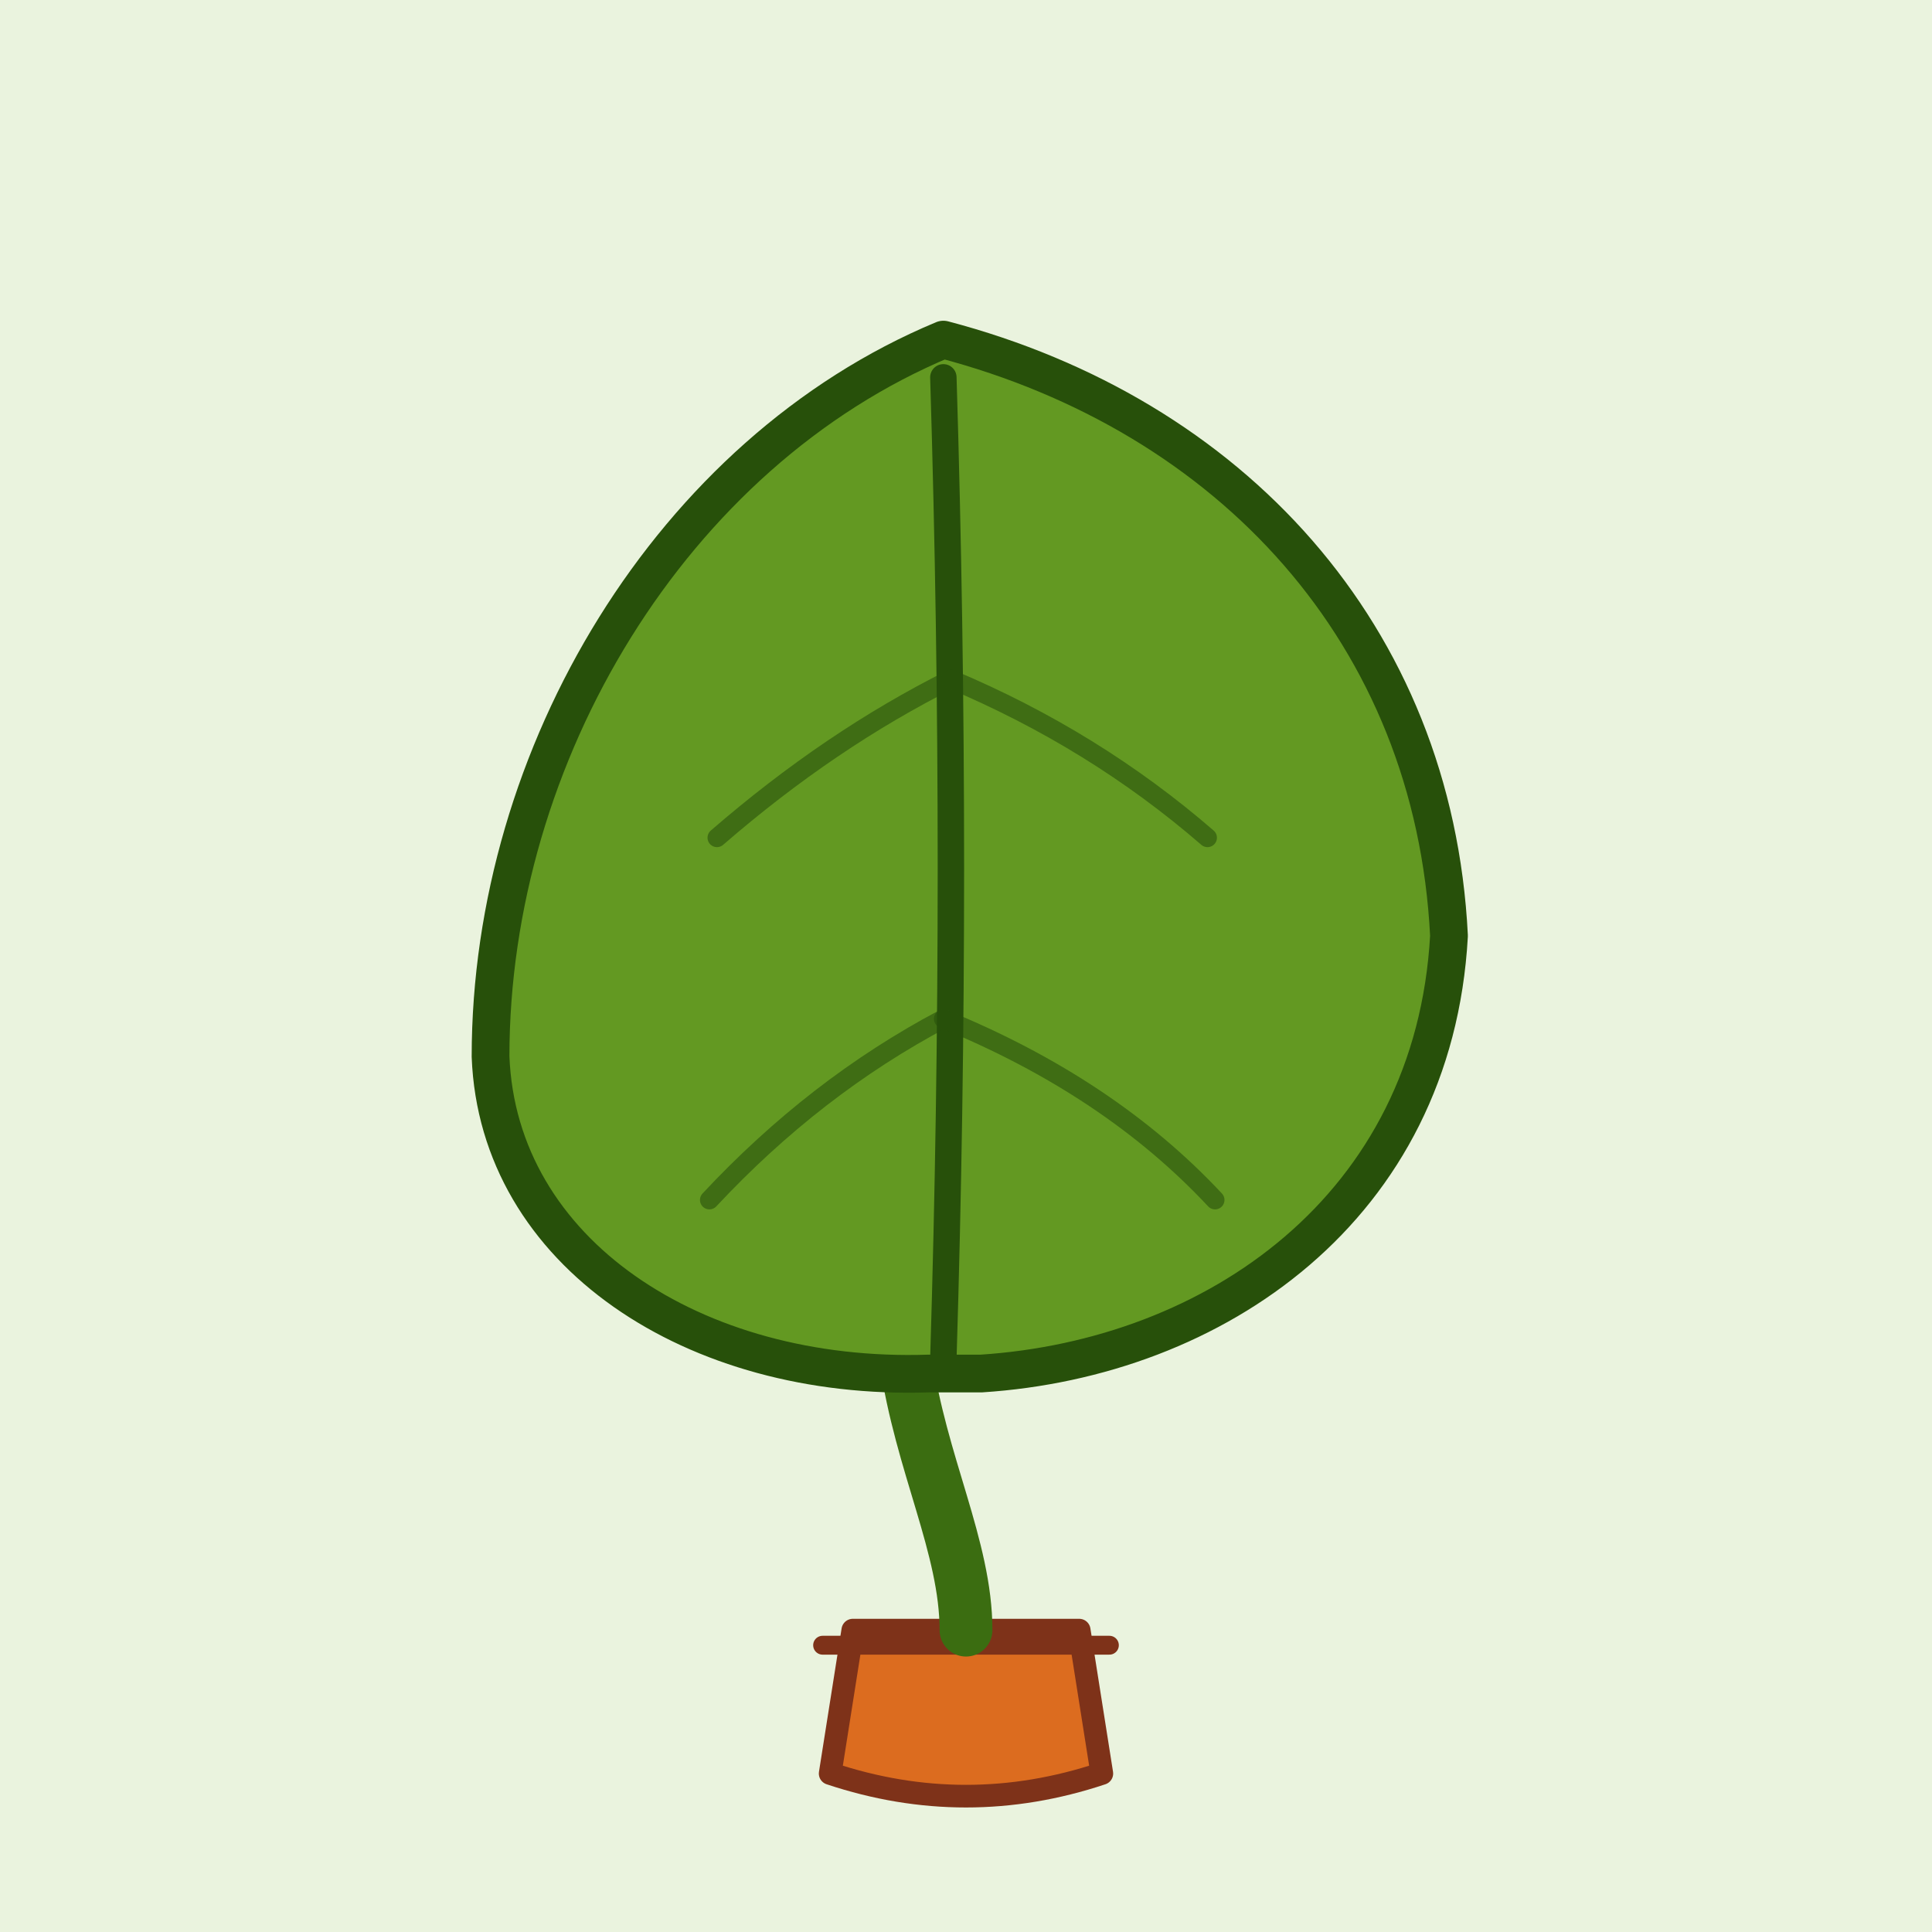
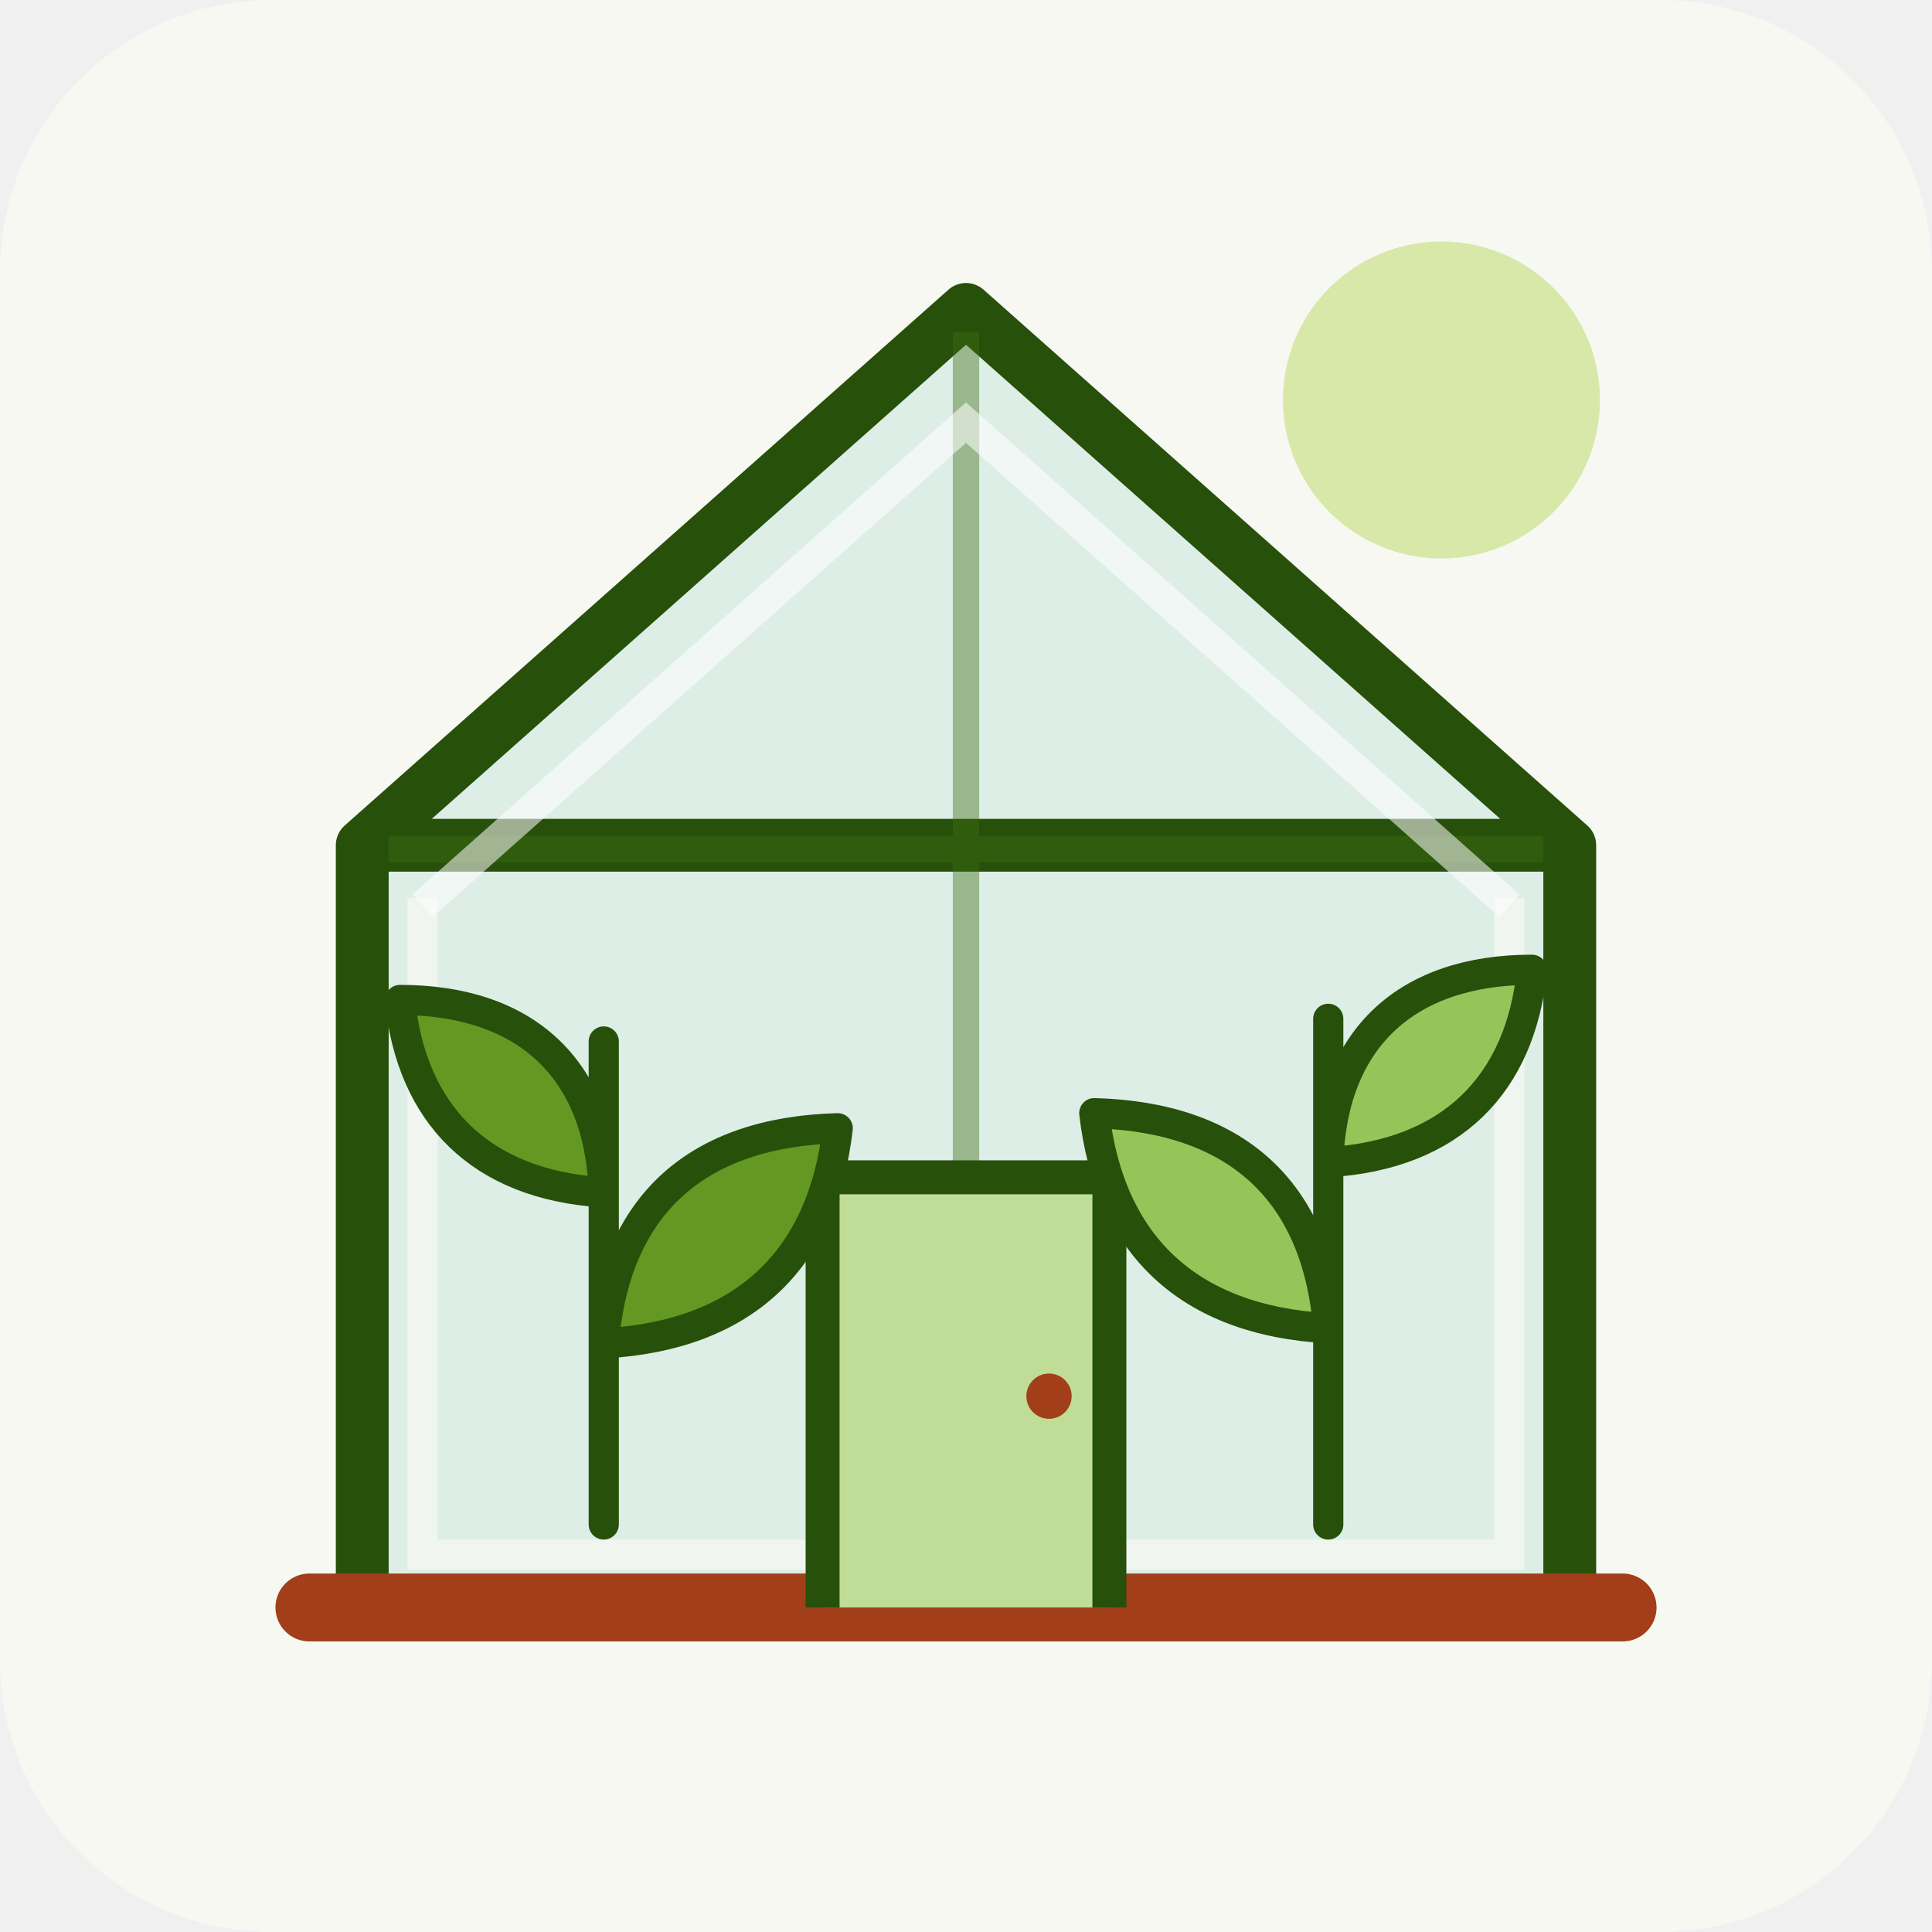
- <svg xmlns="http://www.w3.org/2000/svg" viewBox="0 0 512 512" role="img" aria-label="Family Greenhouse">
-   <rect width="512" height="512" fill="#EAF3DE" />
-   <path d="M 220 470            L 226 432            L 286 432            L 292 470            Q 256 482, 220 470 Z" fill="#DC6C1F" stroke="#7E3219" stroke-width="6" stroke-linejoin="round" />
-   <line x1="218" y1="436" x2="294" y2="436" stroke="#7E3219" stroke-width="5" stroke-linecap="round" />
-   <path d="M 256 432 C 256 410, 244 388, 240 360" stroke="#3B6D11" stroke-width="14" stroke-linecap="round" fill="none" />
-   <path d="M 250 90            C 178 120, 130 200, 130 280            C 132 332, 184 366, 246 364            C 252 364, 256 364, 260 364            C 322 360, 380 320, 384 248            C 380 168, 326 110, 250 90 Z" fill="#639922" stroke="#27500A" stroke-width="10" stroke-linejoin="round" />
-   <path d="M 250 360 Q 254 230 250 100" stroke="#27500A" stroke-width="7" stroke-linecap="round" fill="none" />
-   <path d="M 252 180 Q 220 196 190 222" stroke="#27500A" stroke-width="5" stroke-linecap="round" fill="none" opacity="0.6" />
-   <path d="M 252 180 Q 290 196 320 222" stroke="#27500A" stroke-width="5" stroke-linecap="round" fill="none" opacity="0.6" />
-   <path d="M 250 270 Q 216 288 188 318" stroke="#27500A" stroke-width="5" stroke-linecap="round" fill="none" opacity="0.6" />
-   <path d="M 250 270 Q 294 288 322 318" stroke="#27500A" stroke-width="5" stroke-linecap="round" fill="none" opacity="0.6" />
+ <svg xmlns="http://www.w3.org/2000/svg" viewBox="0 0 512 512" role="img" aria-labelledby="title desc">
+   <rect width="512" height="512" rx="72" fill="#F7F8F2" />
+   <circle cx="382" cy="106" r="42" fill="#D7E8A9" />
+   <path d="M96 224 256 82l160 142v202H96Z" fill="#DDEEE7" />
+   <path d="M96 224 256 82l160 142M96 224h320v202H96Z" fill="none" stroke="#27500A" stroke-width="14" stroke-linejoin="round" />
+   <path d="M256 88v338M103 225h306" fill="none" stroke="#3B6D11" stroke-width="7" opacity=".42" />
+   <path d="M112 238v174h288V238" fill="none" stroke="#F7F8F2" stroke-width="8" opacity=".72" />
+   <path d="M112 240 256 112l144 128" fill="none" stroke="#FFFFFF" stroke-width="8" opacity=".55" />
+   <path d="M82 426h348" stroke="#A23F1A" stroke-width="18" stroke-linecap="round" />
+   <path d="M218 426V312h76v114" fill="#C0DD97" stroke="#27500A" stroke-width="9" stroke-linejoin="round" />
+   <circle cx="278" cy="370" r="6" fill="#A23F1A" />
+   <path d="M160 404V276M160 316c-33-2-51-21-54-51 33 0 53 18 54 51Zm0 40c37-2 58-22 62-57-37 1-59 20-62 57Z" fill="#639922" stroke="#27500A" stroke-width="8" stroke-linecap="round" stroke-linejoin="round" />
+   <path d="M352 404V270M352 308c33-2 51-21 54-51-33 0-53 18-54 51Zm0 44c-37-2-58-22-62-57 37 1 59 20 62 57Z" fill="#97C459" stroke="#27500A" stroke-width="8" stroke-linecap="round" stroke-linejoin="round" />
</svg>
